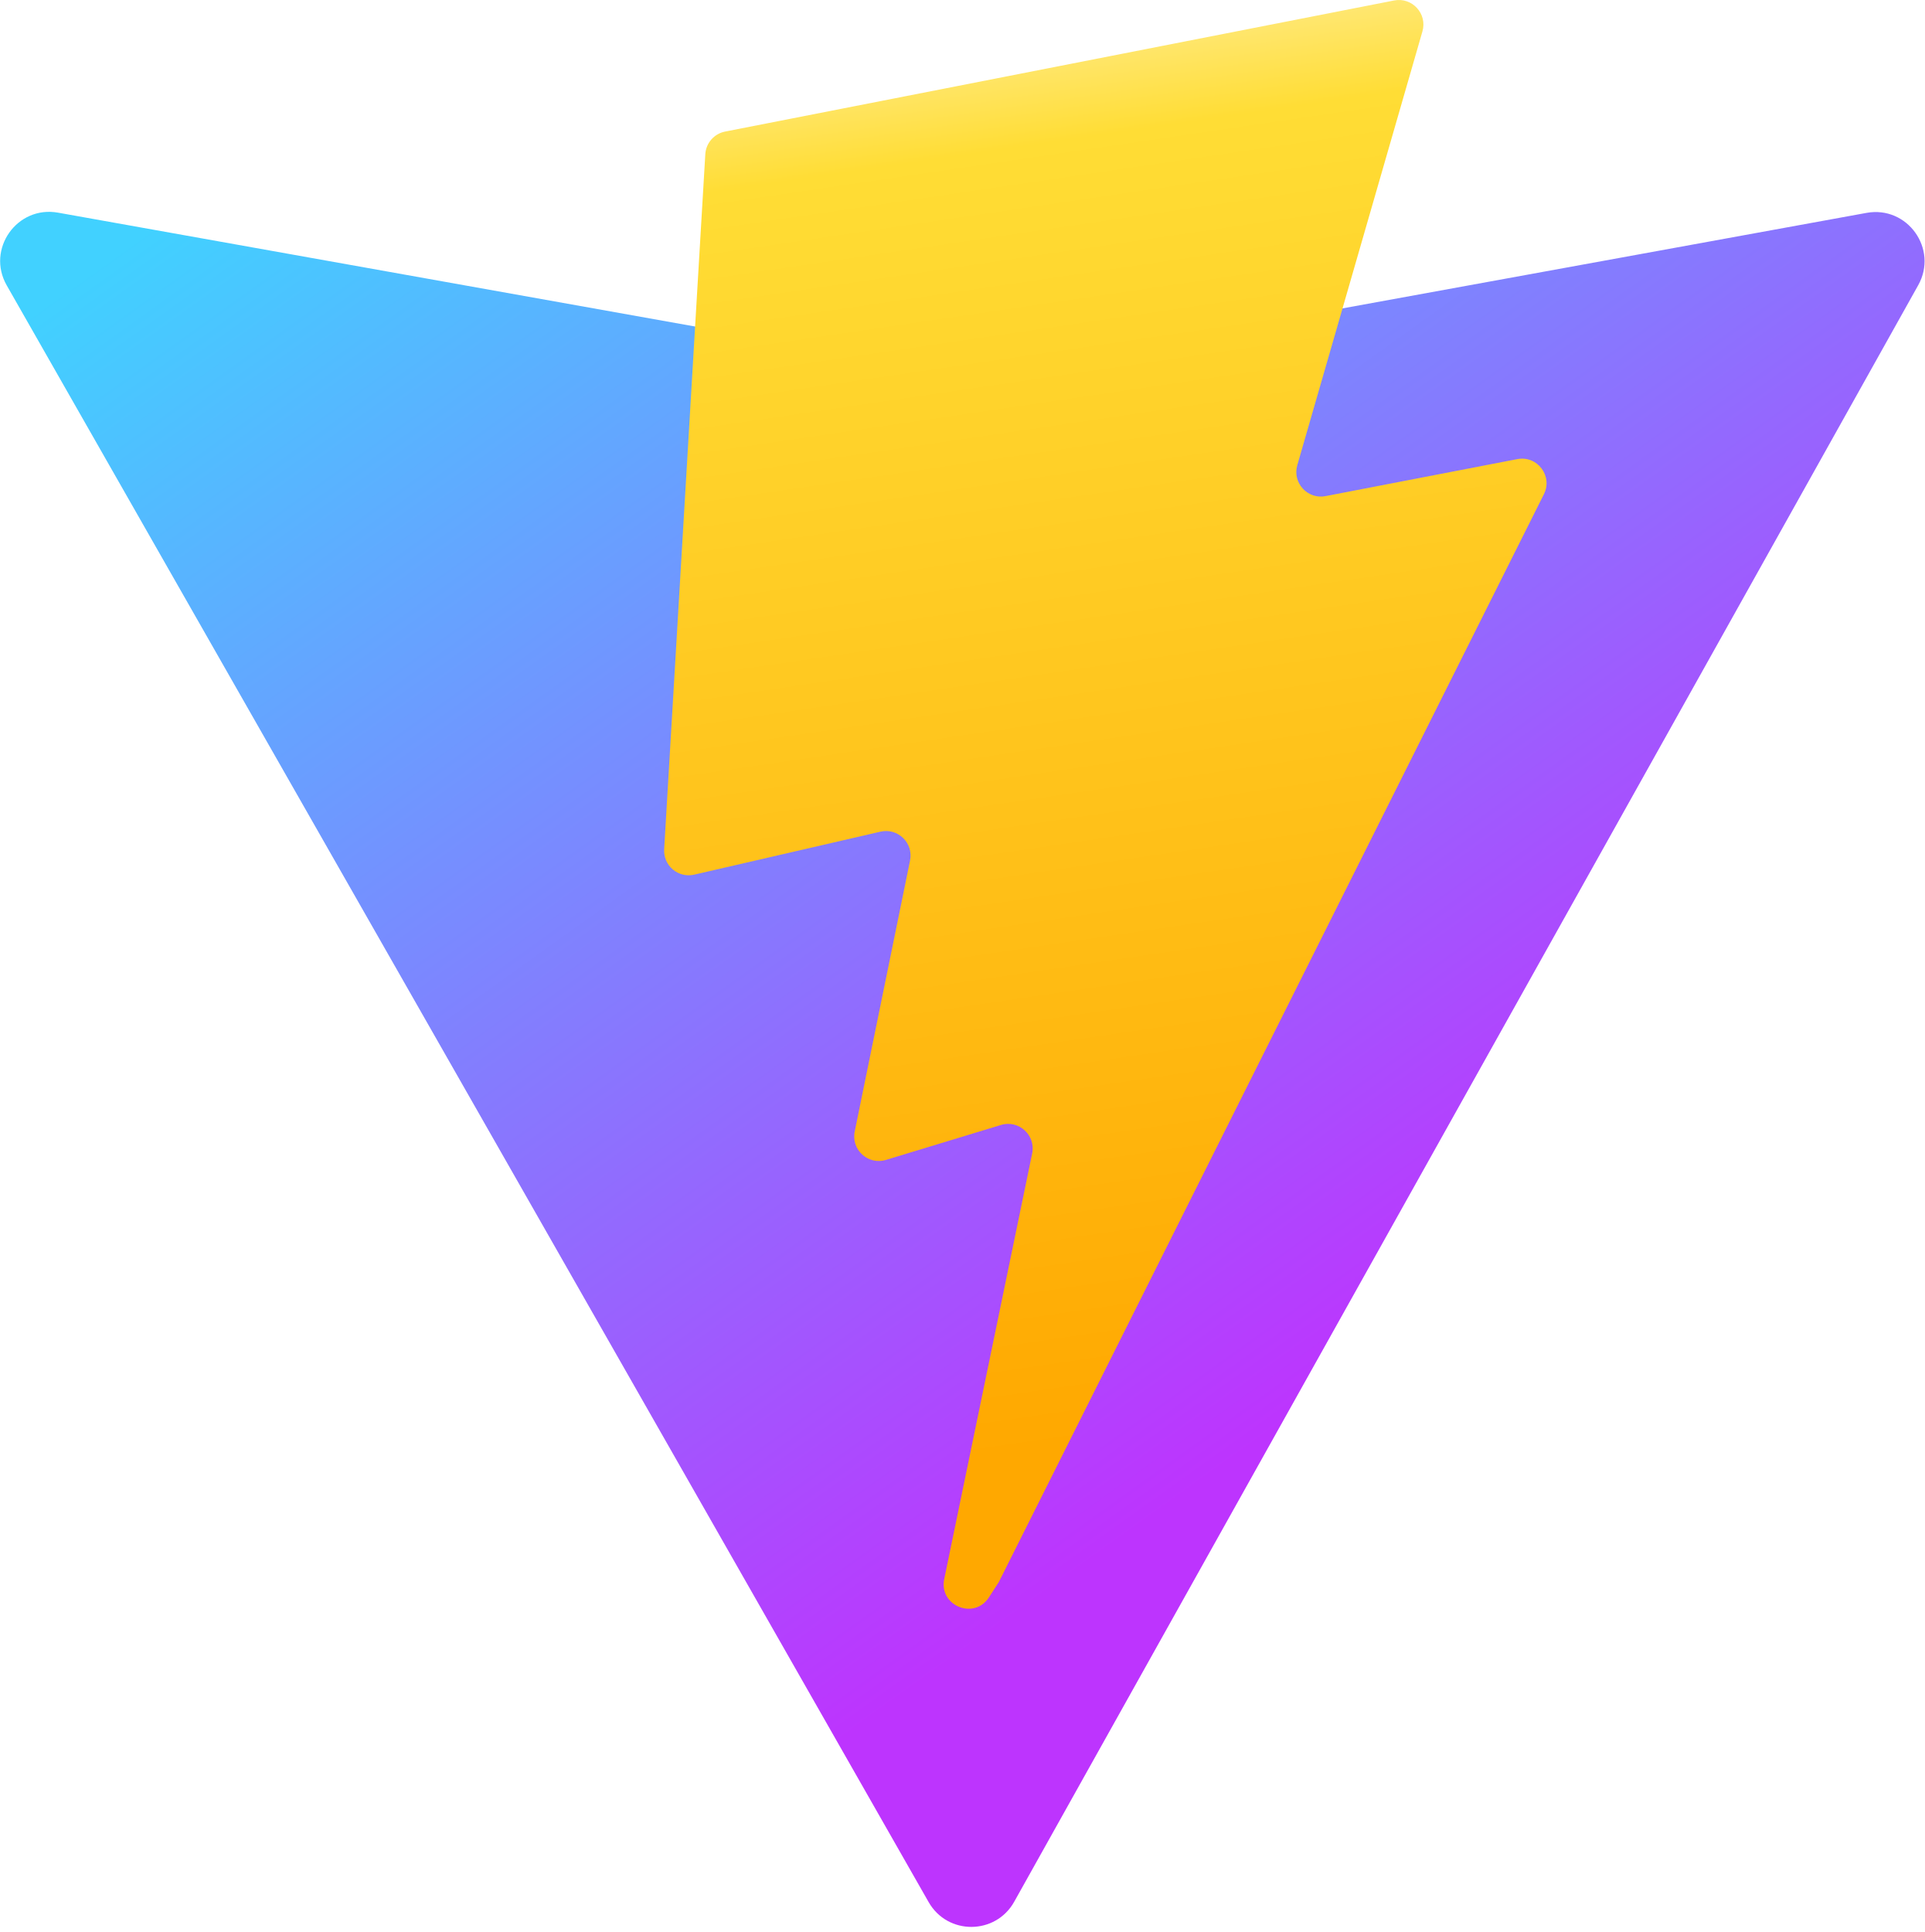
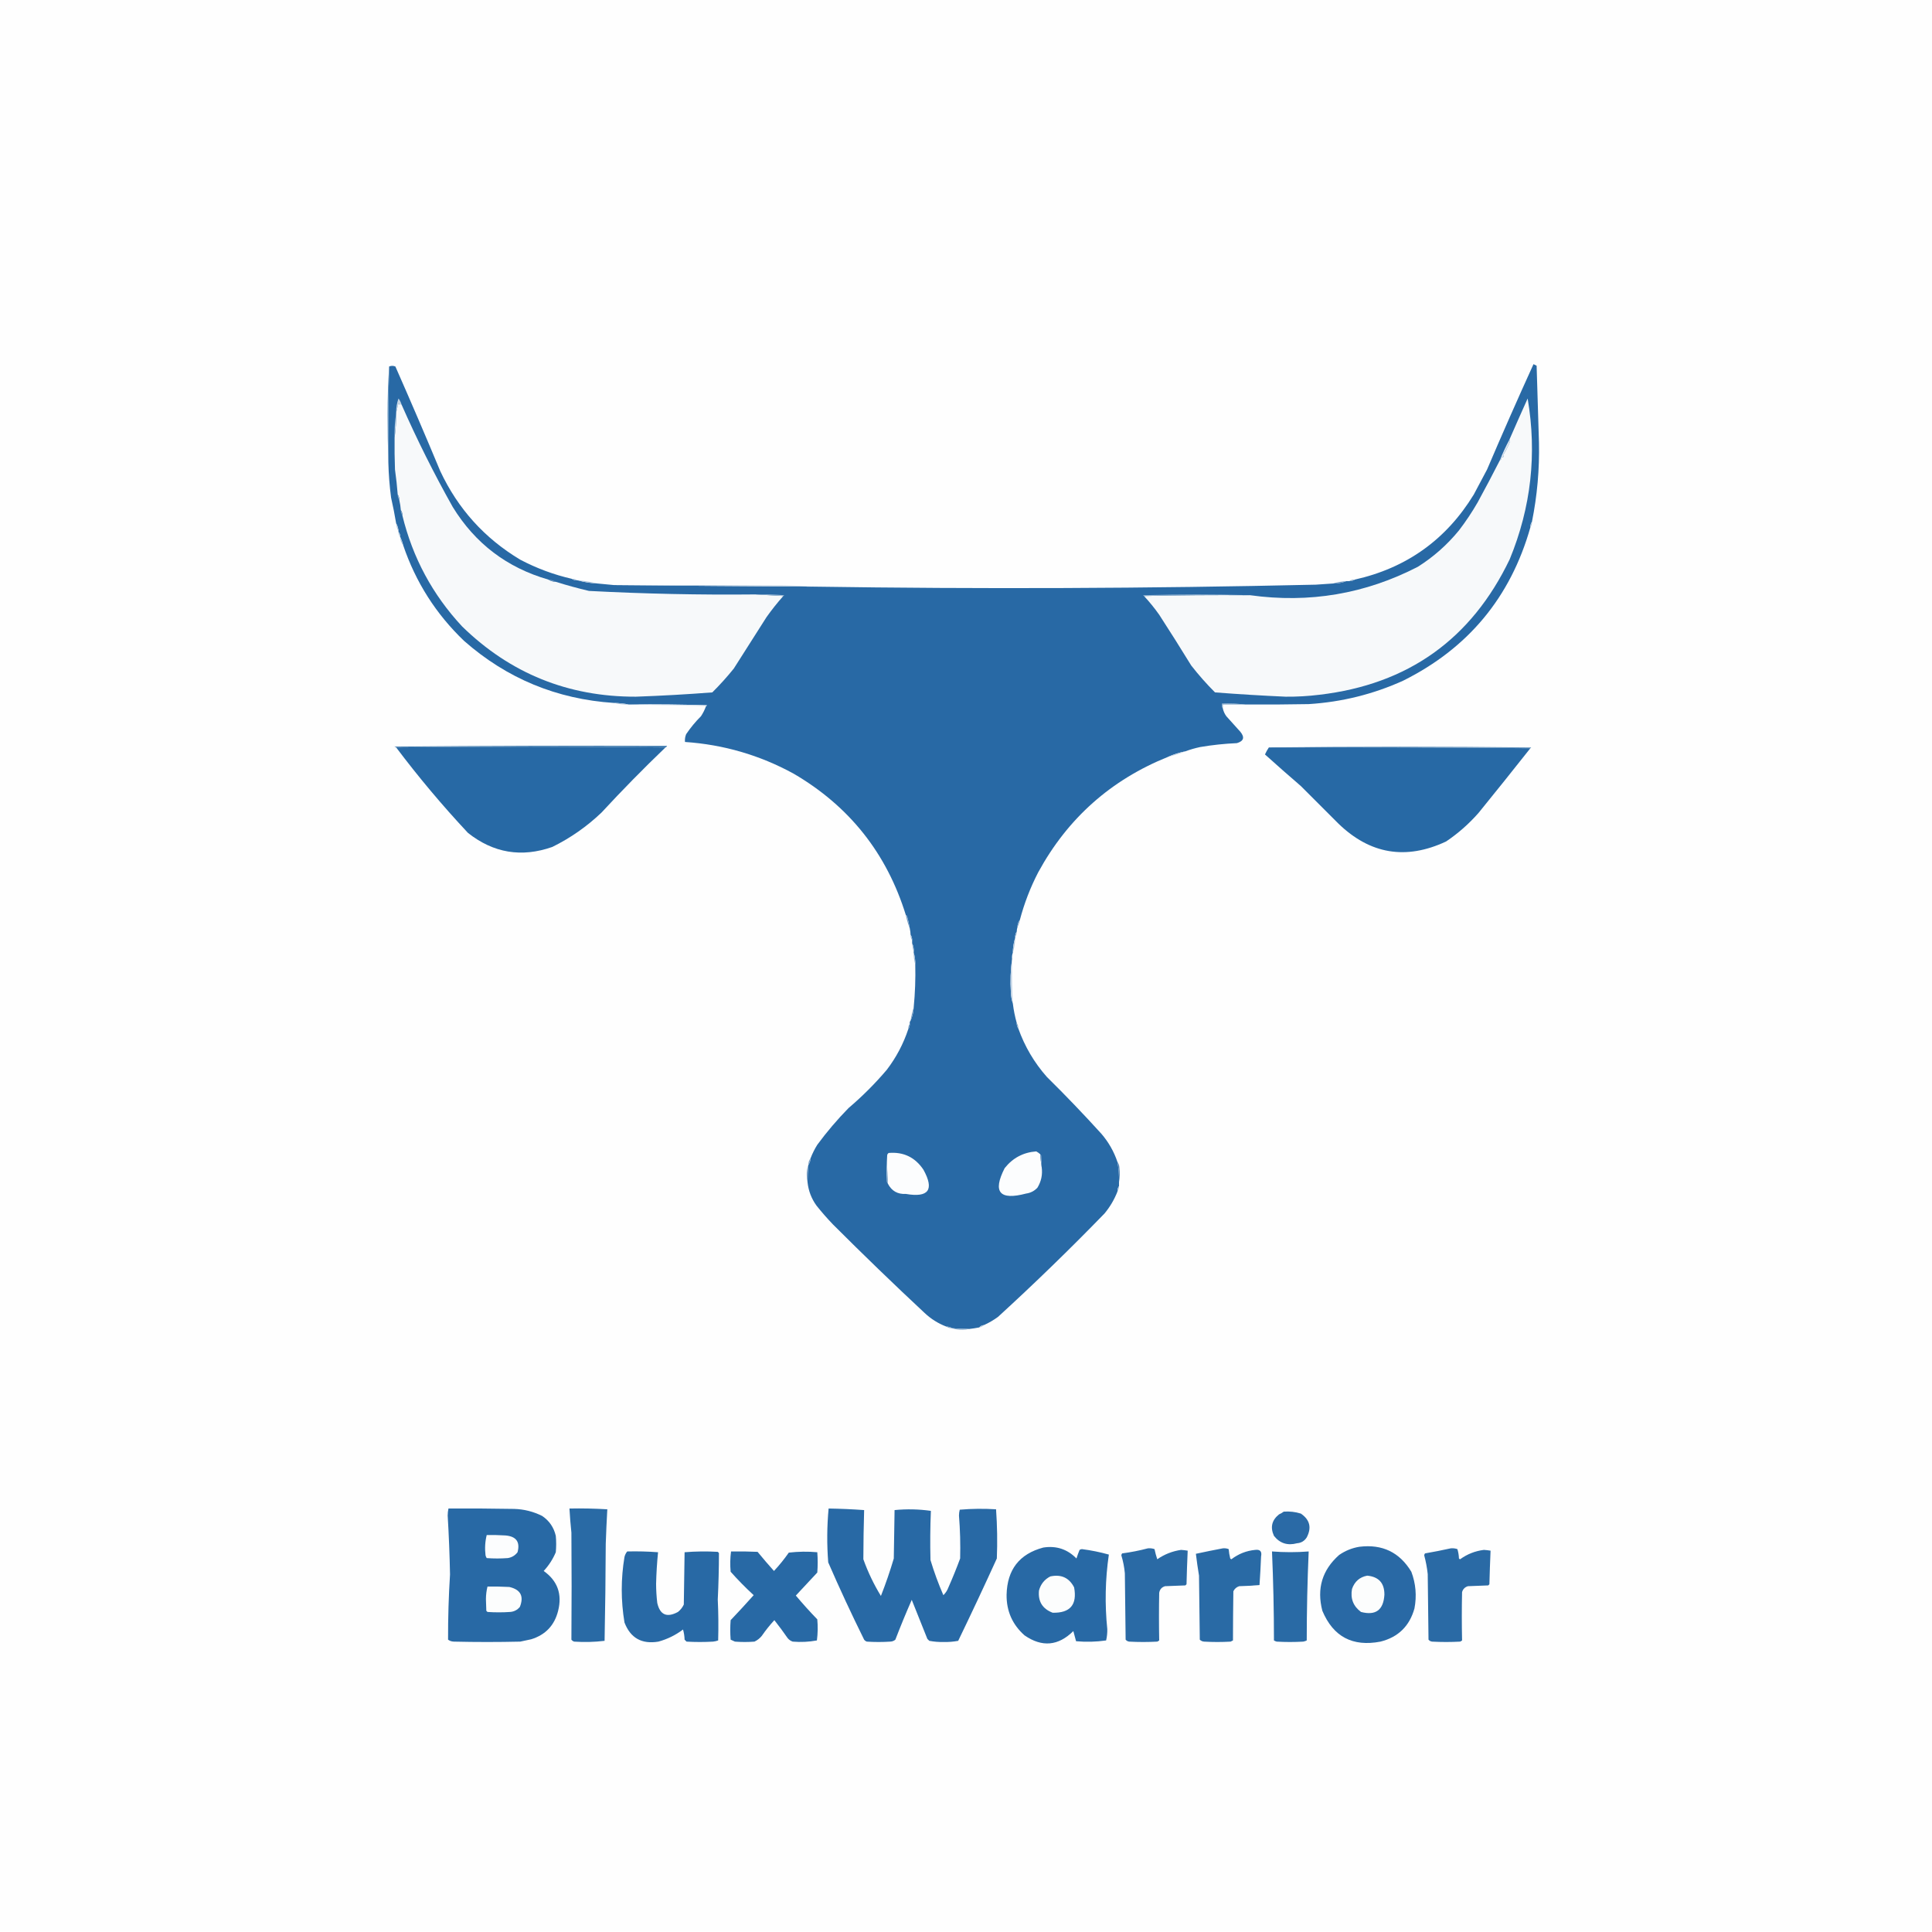
- <svg xmlns="http://www.w3.org/2000/svg" aria-hidden="true" role="img" class="iconify iconify--logos" width="31.88" height="32" preserveAspectRatio="xMidYMid meet" viewBox="0 0 256 257">
-   <defs>
-     <linearGradient id="IconifyId1813088fe1fbc01fb466" x1="-.828%" x2="57.636%" y1="7.652%" y2="78.411%">
-       <stop offset="0%" stop-color="#41D1FF" />
-       <stop offset="100%" stop-color="#BD34FE" />
-     </linearGradient>
-     <linearGradient id="IconifyId1813088fe1fbc01fb467" x1="43.376%" x2="50.316%" y1="2.242%" y2="89.03%">
-       <stop offset="0%" stop-color="#FFEA83" />
-       <stop offset="8.333%" stop-color="#FFDD35" />
-       <stop offset="100%" stop-color="#FFA800" />
-     </linearGradient>
-   </defs>
-   <path fill="url(#IconifyId1813088fe1fbc01fb466)" d="M255.153 37.938L134.897 252.976c-2.483 4.44-8.862 4.466-11.382.048L.875 37.958c-2.746-4.814 1.371-10.646 6.827-9.67l120.385 21.517a6.537 6.537 0 0 0 2.322-.004l117.867-21.483c5.438-.991 9.574 4.796 6.877 9.62Z" />
-   <path fill="url(#IconifyId1813088fe1fbc01fb467)" d="M185.432.063L96.44 17.501a3.268 3.268 0 0 0-2.634 3.014l-5.474 92.456a3.268 3.268 0 0 0 3.997 3.378l24.777-5.718c2.318-.535 4.413 1.507 3.936 3.838l-7.361 36.047c-.495 2.426 1.782 4.5 4.151 3.78l15.304-4.649c2.372-.72 4.652 1.36 4.15 3.788l-11.698 56.621c-.732 3.542 3.979 5.473 5.943 2.437l1.313-2.028l72.516-144.72c1.215-2.423-.88-5.186-3.54-4.672l-25.505 4.922c-2.396.462-4.435-1.77-3.759-4.114l16.646-57.705c.677-2.35-1.37-4.583-3.769-4.113Z" />
+ <svg xmlns="http://www.w3.org/2000/svg" version="1.1" width="2475px" height="2475px" style="shape-rendering:geometricPrecision; text-rendering:geometricPrecision; image-rendering:optimizeQuality; fill-rule:evenodd; clip-rule:evenodd">
+   <g>
+     <path style="opacity:1" fill="#fefefe" d="M -0.5,-0.5 C 824.5,-0.5 1649.5,-0.5 2474.5,-0.5C 2474.5,824.5 2474.5,1649.5 2474.5,2474.5C 1649.5,2474.5 824.5,2474.5 -0.5,2474.5C -0.5,1649.5 -0.5,824.5 -0.5,-0.5 Z" />
+   </g>
+   <g>
+     <path style="opacity:1" fill="#2869a5" d="M 1962.5,668.5 C 1961.08,670.515 1960.41,672.848 1960.5,675.5C 1935.17,765.002 1880.84,830.502 1797.5,872C 1759.23,889.341 1718.9,899.341 1676.5,902C 1649.5,902.5 1622.5,902.667 1595.5,902.5C 1585.68,901.506 1575.68,901.173 1565.5,901.5C 1565.21,903.735 1565.54,905.735 1566.5,907.5C 1567.28,911.124 1568.78,914.458 1571,917.5C 1577,924.167 1583,930.833 1589,937.5C 1594.78,944.591 1593.28,949.425 1584.5,952C 1568.73,952.686 1553.06,954.352 1537.5,957C 1530.91,958.392 1524.58,960.225 1518.5,962.5C 1510.83,964.057 1503.5,966.391 1496.5,969.5C 1423.27,998.898 1367.77,1048.23 1330,1117.5C 1319.91,1137 1312.08,1157.34 1306.5,1178.5C 1304.45,1181.01 1303.45,1184.01 1303.5,1187.5C 1302.85,1189.44 1302.52,1191.44 1302.5,1193.5C 1301.08,1195.51 1300.41,1197.85 1300.5,1200.5C 1300.5,1200.83 1300.5,1201.17 1300.5,1201.5C 1298.55,1207.56 1297.55,1213.89 1297.5,1220.5C 1296.53,1222.95 1296.19,1225.61 1296.5,1228.5C 1294.57,1242.63 1294.07,1256.96 1295,1271.5C 1295.22,1276.41 1296.06,1281.08 1297.5,1285.5C 1298.53,1293.97 1300.19,1302.3 1302.5,1310.5C 1302.41,1313.15 1303.08,1315.49 1304.5,1317.5C 1312.69,1340.52 1324.86,1361.19 1341,1379.5C 1365.01,1403.17 1388.34,1427.51 1411,1452.5C 1420.16,1463.16 1427,1475.16 1431.5,1488.5C 1433.07,1496.99 1433.74,1505.65 1433.5,1514.5C 1433.5,1516.17 1433.5,1517.83 1433.5,1519.5C 1432.08,1521.51 1431.41,1523.85 1431.5,1526.5C 1427.52,1536.66 1422.02,1546 1415,1554.5C 1370.72,1600.12 1325.22,1644.29 1278.5,1687C 1272.87,1691.13 1266.87,1694.63 1260.5,1697.5C 1258.03,1697.75 1256.03,1698.75 1254.5,1700.5C 1250.2,1701.35 1245.87,1702.01 1241.5,1702.5C 1234.15,1702.45 1226.82,1702.12 1219.5,1701.5C 1217.49,1700.08 1215.15,1699.41 1212.5,1699.5C 1202.04,1695.55 1192.7,1689.71 1184.5,1682C 1144.67,1644.84 1105.51,1607.01 1067,1568.5C 1059.63,1560.8 1052.63,1552.8 1046,1544.5C 1039.51,1535.53 1035.68,1525.53 1034.5,1514.5C 1034.55,1507.15 1034.88,1499.82 1035.5,1492.5C 1037.31,1489.86 1038.31,1486.86 1038.5,1483.5C 1040.77,1477.62 1043.61,1471.95 1047,1466.5C 1059.21,1449.95 1072.54,1434.29 1087,1419.5C 1104.67,1404.5 1121,1388.17 1136,1370.5C 1148.07,1354.69 1157.24,1337.35 1163.5,1318.5C 1164.92,1316.49 1165.59,1314.15 1165.5,1311.5C 1165.23,1309.9 1165.57,1308.57 1166.5,1307.5C 1168.93,1302.21 1170.27,1296.55 1170.5,1290.5C 1172.29,1272.23 1172.96,1253.89 1172.5,1235.5C 1172.7,1230.25 1172.03,1225.25 1170.5,1220.5C 1170.5,1220.17 1170.5,1219.83 1170.5,1219.5C 1170.88,1215.51 1170.22,1211.84 1168.5,1208.5C 1168.5,1207.17 1168.5,1205.83 1168.5,1204.5C 1168.59,1201.85 1167.92,1199.51 1166.5,1197.5C 1166.42,1194.79 1166.09,1192.13 1165.5,1189.5C 1164.65,1184.11 1163.49,1178.78 1162,1173.5C 1161.62,1172.94 1161.12,1172.61 1160.5,1172.5C 1136.05,1093.23 1088.05,1032.73 1016.5,991C 973.243,967.372 926.91,953.872 877.5,950.5C 877.184,947.022 877.684,943.688 879,940.5C 884.578,932.251 890.912,924.584 898,917.5C 900.707,913.419 902.874,909.086 904.5,904.5C 905.043,904.44 905.376,904.107 905.5,903.5C 873.174,902.5 840.84,902.167 808.5,902.5C 807.5,902.5 806.5,902.5 805.5,902.5C 799.37,901.253 793.037,900.586 786.5,900.5C 713.25,895.69 649.25,869.19 594.5,821C 558.539,786.595 532.539,745.761 516.5,698.5C 515.538,694.605 514.204,690.939 512.5,687.5C 512.741,685.102 512.074,683.102 510.5,681.5C 510.5,681.167 510.5,680.833 510.5,680.5C 510.277,676.838 509.277,673.505 507.5,670.5C 505.655,659.441 503.488,648.441 501,637.5C 499.039,622.556 497.872,607.556 497.5,592.5C 497.173,551.428 497.506,510.428 498.5,469.5C 501.177,468.386 503.844,468.386 506.5,469.5C 526.176,514.052 545.342,558.719 564,603.5C 586.646,651.809 620.813,689.642 666.5,717C 687.483,728.048 709.483,736.215 732.5,741.5C 734.515,742.924 736.848,743.59 739.5,743.5C 739.833,743.5 740.167,743.5 740.5,743.5C 748.555,745.786 756.888,747.119 765.5,747.5C 772.49,748.214 779.49,748.88 786.5,749.5C 871.334,750.329 956.334,750.996 1041.5,751.5C 1256.18,754.725 1470.85,753.892 1685.5,749C 1692.84,748.522 1700.17,748.022 1707.5,747.5C 1713.5,747.667 1719.17,746.667 1724.5,744.5C 1725.83,744.5 1727.17,744.5 1728.5,744.5C 1731.15,744.59 1733.49,743.924 1735.5,742.5C 1801.82,727.655 1852.66,691.322 1888,633.5C 1893.67,622.833 1899.33,612.167 1905,601.5C 1924.29,556.252 1944.12,511.252 1964.5,466.5C 1965.83,467.167 1967.17,467.833 1968.5,468.5C 1969.52,501.335 1970.52,534.169 1971.5,567C 1972.24,601.281 1969.24,635.114 1962.5,668.5 Z" />
+   </g>
+   <g>
+     <path style="opacity:1" fill="#5187b7" d="M 498.5,469.5 C 497.506,510.428 497.173,551.428 497.5,592.5C 496.833,572.169 496.5,551.669 496.5,531C 496.5,510.156 497.167,489.656 498.5,469.5 Z" />
+   </g>
+   <g>
+     <path style="opacity:1" fill="#c6d7e6" d="M 514.5,518.5 C 513.603,517.402 512.77,517.402 512,518.5C 511.692,517.692 511.192,517.025 510.5,516.5C 509.489,520.627 508.489,524.627 507.5,528.5C 507.422,522.304 508.422,516.304 510.5,510.5C 512.372,512.91 513.705,515.577 514.5,518.5 Z" />
+   </g>
+   <g>
+     <path style="opacity:1" fill="#f7f9fa" d="M 514.5,518.5 C 534.211,563.255 556.044,606.922 580,649.5C 608.787,696.316 649.62,727.316 702.5,742.5C 705.505,744.277 708.838,745.277 712.5,745.5C 726.262,749.804 740.262,753.637 754.5,757C 825.45,760.729 896.45,762.229 967.5,761.5C 979.5,762.167 991.5,762.833 1003.5,763.5C 995.872,772.066 988.705,781.066 982,790.5C 968,812.5 954,834.5 940,856.5C 931.418,867.139 922.252,877.305 912.5,887C 879.876,889.515 847.209,891.349 814.5,892.5C 727.835,892.684 653.668,862.684 592,802.5C 554.201,761.908 528.701,714.575 515.5,660.5C 515.59,657.848 514.924,655.515 513.5,653.5C 513.156,649.106 512.49,644.772 511.5,640.5C 511.59,637.848 510.924,635.515 509.5,633.5C 508.663,622.798 507.497,612.131 506,601.5C 505.5,587.837 505.333,574.171 505.5,560.5C 506.94,550.367 507.607,540.034 507.5,529.5C 507.5,529.167 507.5,528.833 507.5,528.5C 508.489,524.627 509.489,520.627 510.5,516.5C 511.192,517.025 511.692,517.692 512,518.5C 512.77,517.402 513.603,517.402 514.5,518.5 Z" />
+   </g>
+   <g>
+     <path style="opacity:1" fill="#f7f9fa" d="M 1465.5,763.5 C 1510.66,762.501 1556,762.168 1601.5,762.5C 1677.34,773.023 1749.01,760.857 1816.5,726C 1836.48,713.358 1853.98,697.858 1869,679.5C 1877.78,668.044 1885.78,656.044 1893,643.5C 1902.78,625.597 1912.28,607.597 1921.5,589.5C 1923.18,588.817 1923.84,587.483 1923.5,585.5C 1926.28,585.911 1926.94,585.078 1925.5,583C 1928.91,577.77 1931.74,572.27 1934,566.5C 1934.74,565.251 1934.57,564.251 1933.5,563.5C 1941.24,545.782 1949.07,528.115 1957,510.5C 1969.07,581.364 1961.41,650.031 1934,716.5C 1884.91,818.839 1803.75,876.672 1690.5,890C 1676.06,891.798 1661.56,892.631 1647,892.5C 1616.82,891.157 1586.65,889.324 1556.5,887C 1545.59,876.094 1535.42,864.594 1526,852.5C 1512.58,830.665 1498.92,808.998 1485,787.5C 1479.01,779.021 1472.51,771.021 1465.5,763.5 Z" />
+   </g>
+   <g>
+     <path style="opacity:1" fill="#b9cee1" d="M 507.5,529.5 C 507.607,540.034 506.94,550.367 505.5,560.5C 505.208,549.954 505.875,539.621 507.5,529.5 Z" />
+   </g>
+   <g>
+     <path style="opacity:1" fill="#dee7f0" d="M 1933.5,563.5 C 1934.57,564.251 1934.74,565.251 1934,566.5C 1931.74,572.27 1928.91,577.77 1925.5,583C 1926.94,585.078 1926.28,585.911 1923.5,585.5C 1923.84,587.483 1923.18,588.817 1921.5,589.5C 1924.98,580.536 1928.98,571.869 1933.5,563.5 Z" />
+   </g>
+   <g>
+     <path style="opacity:1" fill="#8aaccd" d="M 509.5,633.5 C 510.924,635.515 511.59,637.848 511.5,640.5C 510.076,638.485 509.41,636.152 509.5,633.5 Z" />
+   </g>
+   <g>
+     <path style="opacity:1" fill="#7aa1c6" d="M 513.5,653.5 C 514.924,655.515 515.59,657.848 515.5,660.5C 514.076,658.485 513.41,656.152 513.5,653.5 Z" />
+   </g>
+   <g>
+     <path style="opacity:1" fill="#a5c0d9" d="M 1962.5,668.5 C 1962.59,671.152 1961.92,673.485 1960.5,675.5C 1960.41,672.848 1961.08,670.515 1962.5,668.5 Z" />
+   </g>
+   <g>
+     <path style="opacity:1" fill="#b1c7de" d="M 507.5,670.5 C 509.277,673.505 510.277,676.838 510.5,680.5C 508.723,677.495 507.723,674.162 507.5,670.5 Z" />
+   </g>
+   <g>
+     <path style="opacity:1" fill="#b1c8de" d="M 510.5,681.5 C 512.074,683.102 512.741,685.102 512.5,687.5C 510.926,685.898 510.259,683.898 510.5,681.5 Z" />
+   </g>
+   <g>
+     <path style="opacity:1" fill="#acc5dc" d="M 512.5,687.5 C 514.204,690.939 515.538,694.605 516.5,698.5C 514.01,695.374 512.677,691.708 512.5,687.5 Z" />
+   </g>
+   <g>
+     <path style="opacity:1" fill="#739bc3" d="M 702.5,742.5 C 706.162,742.723 709.495,743.723 712.5,745.5C 708.838,745.277 705.505,744.277 702.5,742.5 Z" />
+   </g>
+   <g>
+     <path style="opacity:1" fill="#92b2d1" d="M 732.5,741.5 C 735.152,741.41 737.485,742.076 739.5,743.5C 736.848,743.59 734.515,742.924 732.5,741.5 Z" />
+   </g>
+   <g>
+     <path style="opacity:1" fill="#adc5dc" d="M 740.5,743.5 C 749.076,744.087 757.41,745.42 765.5,747.5C 756.888,747.119 748.555,745.786 740.5,743.5 Z" />
+   </g>
+   <g>
+     <path style="opacity:1" fill="#78a0c6" d="M 1735.5,742.5 C 1733.49,743.924 1731.15,744.59 1728.5,744.5C 1730.51,743.076 1732.85,742.41 1735.5,742.5 Z" />
+   </g>
+   <g>
+     <path style="opacity:1" fill="#739bc3" d="M 1724.5,744.5 C 1719.17,746.667 1713.5,747.667 1707.5,747.5C 1712.93,745.863 1718.59,744.863 1724.5,744.5 Z" />
+   </g>
+   <g>
+     <path style="opacity:1" fill="#b9cee1" d="M 786.5,749.5 C 859.167,749.333 931.834,749.5 1004.5,750C 1017.01,750.169 1029.34,750.669 1041.5,751.5C 956.334,750.996 871.334,750.329 786.5,749.5 Z" />
+   </g>
+   <g>
+     <path style="opacity:1" fill="#9dbbd5" d="M 967.5,761.5 C 979.851,761.168 992.185,761.501 1004.5,762.5C 1004.38,763.107 1004.04,763.44 1003.5,763.5C 991.5,762.833 979.5,762.167 967.5,761.5 Z" />
+   </g>
+   <g>
+     <path style="opacity:1" fill="#95b5d2" d="M 1601.5,762.5 C 1556,762.168 1510.66,762.501 1465.5,763.5C 1464.96,763.44 1464.62,763.107 1464.5,762.5C 1510.33,761.169 1556,761.169 1601.5,762.5 Z" />
+   </g>
+   <g>
+     <path style="opacity:1" fill="#aac3db" d="M 786.5,900.5 C 793.037,900.586 799.37,901.253 805.5,902.5C 798.928,902.761 792.594,902.094 786.5,900.5 Z" />
+   </g>
+   <g>
+     <path style="opacity:1" fill="#759fc5" d="M 1595.5,902.5 C 1585.83,902.5 1576.17,902.5 1566.5,902.5C 1566.5,904.167 1566.5,905.833 1566.5,907.5C 1565.54,905.735 1565.21,903.735 1565.5,901.5C 1575.68,901.173 1585.68,901.506 1595.5,902.5 Z" />
+   </g>
+   <g>
+     <path style="opacity:1" fill="#d6e2ee" d="M 808.5,902.5 C 840.84,902.167 873.174,902.5 905.5,903.5C 905.376,904.107 905.043,904.44 904.5,904.5C 872.5,903.833 840.5,903.167 808.5,902.5 Z" />
+   </g>
+   <g>
+     <path style="opacity:1" fill="#eff4f8" d="M 854.5,955.5 C 737.999,955.167 621.665,955.5 505.5,956.5C 504.957,956.44 504.624,956.107 504.5,955.5C 621.333,954.168 737.999,954.168 854.5,955.5 Z" />
+   </g>
+   <g>
+     <path style="opacity:1" fill="#407baf" d="M 505.5,956.5 C 621.665,955.5 737.999,955.167 854.5,955.5C 854.167,956.5 853.5,957.167 852.5,957.5C 737.5,956.167 622.5,956.167 507.5,957.5C 506.833,957.167 506.167,956.833 505.5,956.5 Z" />
+   </g>
+   <g>
+     <path style="opacity:1" fill="#2769a5" d="M 852.5,957.5 C 824.337,984.496 797.004,1012.33 770.5,1041C 751.772,1058.87 730.772,1073.54 707.5,1085C 668.139,1098.82 632.139,1092.82 599.5,1067C 566.804,1032.04 536.137,995.543 507.5,957.5C 622.5,956.167 737.5,956.167 852.5,957.5 Z" />
+   </g>
+   <g>
+     <path style="opacity:1" fill="#6896c0" d="M 1625.5,957.5 C 1737.33,956.168 1849.33,956.168 1961.5,957.5C 1961.38,958.107 1961.04,958.44 1960.5,958.5C 1849,957.501 1737.33,957.167 1625.5,957.5 Z" />
+   </g>
+   <g>
+     <path style="opacity:1" fill="#2769a5" d="M 1625.5,957.5 C 1737.33,957.167 1849,957.501 1960.5,958.5C 1938.58,986.268 1916.41,1013.93 1894,1041.5C 1881.65,1055.53 1867.82,1067.69 1852.5,1078C 1801.13,1102.04 1755.13,1094.38 1714.5,1055C 1698.5,1039 1682.5,1023 1666.5,1007C 1651.02,993.686 1635.69,980.186 1620.5,966.5C 1621.93,963.312 1623.59,960.312 1625.5,957.5 Z" />
+   </g>
+   <g>
+     <path style="opacity:1" fill="#c7d7e7" d="M 1518.5,962.5 C 1511.5,965.609 1504.17,967.943 1496.5,969.5C 1503.5,966.391 1510.83,964.057 1518.5,962.5 Z" />
+   </g>
+   <g>
+     <path style="opacity:1" fill="#719ac3" d="M 1160.5,1172.5 C 1161.12,1172.61 1161.62,1172.94 1162,1173.5C 1163.49,1178.78 1164.65,1184.11 1165.5,1189.5C 1163.39,1184.07 1161.72,1178.4 1160.5,1172.5 Z" />
+   </g>
+   <g>
+     <path style="opacity:1" fill="#83a7ca" d="M 1306.5,1178.5 C 1305.95,1181.75 1304.95,1184.75 1303.5,1187.5C 1303.45,1184.01 1304.45,1181.01 1306.5,1178.5 Z" />
+   </g>
+   <g>
+     <path style="opacity:1" fill="#99b7d4" d="M 1302.5,1193.5 C 1302.59,1196.15 1301.92,1198.49 1300.5,1200.5C 1300.41,1197.85 1301.08,1195.51 1302.5,1193.5 Z" />
+   </g>
+   <g>
+     <path style="opacity:1" fill="#97b6d3" d="M 1166.5,1197.5 C 1167.92,1199.51 1168.59,1201.85 1168.5,1204.5C 1167.08,1202.49 1166.41,1200.15 1166.5,1197.5 Z" />
+   </g>
+   <g>
+     <path style="opacity:1" fill="#b0c7dd" d="M 1300.5,1201.5 C 1300.38,1208.1 1299.38,1214.43 1297.5,1220.5C 1297.55,1213.89 1298.55,1207.56 1300.5,1201.5 Z" />
+   </g>
+   <g>
+     <path style="opacity:1" fill="#96b5d2" d="M 1168.5,1208.5 C 1170.22,1211.84 1170.88,1215.51 1170.5,1219.5C 1169.48,1216.03 1168.81,1212.36 1168.5,1208.5 Z" />
+   </g>
+   <g>
+     <path style="opacity:1" fill="#9ab8d5" d="M 1170.5,1220.5 C 1172.03,1225.25 1172.7,1230.25 1172.5,1235.5C 1171.11,1230.73 1170.44,1225.73 1170.5,1220.5 Z" />
+   </g>
+   <g>
+     <path style="opacity:1" fill="#c5d6e7" d="M 1296.5,1228.5 C 1296.26,1247.52 1296.59,1266.52 1297.5,1285.5C 1296.06,1281.08 1295.22,1276.41 1295,1271.5C 1294.07,1256.96 1294.57,1242.63 1296.5,1228.5 Z" />
+   </g>
+   <g>
+     <path style="opacity:1" fill="#749dc4" d="M 1170.5,1290.5 C 1170.27,1296.55 1168.93,1302.21 1166.5,1307.5C 1167.47,1301.63 1168.8,1295.96 1170.5,1290.5 Z" />
+   </g>
+   <g>
+     <path style="opacity:1" fill="#87aacc" d="M 1302.5,1310.5 C 1303.92,1312.51 1304.59,1314.85 1304.5,1317.5C 1303.08,1315.49 1302.41,1313.15 1302.5,1310.5 Z" />
+   </g>
+   <g>
+     <path style="opacity:1" fill="#729bc3" d="M 1165.5,1311.5 C 1165.59,1314.15 1164.92,1316.49 1163.5,1318.5C 1163.41,1315.85 1164.08,1313.51 1165.5,1311.5 Z" />
+   </g>
+   <g>
+     <path style="opacity:1" fill="#fcfdfe" d="M 1137.5,1516.5 C 1136.61,1504.53 1136.28,1492.53 1136.5,1480.5C 1136.51,1478.98 1137.18,1477.82 1138.5,1477C 1157.49,1475.41 1172.33,1482.58 1183,1498.5C 1197.14,1524.18 1189.64,1534.51 1160.5,1529.5C 1149.98,1530.08 1142.31,1525.74 1137.5,1516.5 Z" />
+   </g>
+   <g>
+     <path style="opacity:1" fill="#fcfdfe" d="M 1332.5,1478.5 C 1332.97,1484.33 1333.64,1490 1334.5,1495.5C 1335.72,1504.84 1333.88,1513.51 1329,1521.5C 1325.08,1525.71 1320.25,1528.21 1314.5,1529C 1280.5,1538.03 1271.33,1527.2 1287,1496.5C 1297.36,1483.4 1310.86,1476.24 1327.5,1475C 1329.35,1476.03 1331.01,1477.2 1332.5,1478.5 Z" />
+   </g>
+   <g>
+     <path style="opacity:1" fill="#83a8cb" d="M 1332.5,1478.5 C 1333.22,1478.92 1333.72,1479.58 1334,1480.5C 1334.5,1485.49 1334.67,1490.49 1334.5,1495.5C 1333.64,1490 1332.97,1484.33 1332.5,1478.5 Z" />
+   </g>
+   <g>
+     <path style="opacity:1" fill="#779ec5" d="M 1038.5,1483.5 C 1038.31,1486.86 1037.31,1489.86 1035.5,1492.5C 1035.53,1489.08 1036.53,1486.08 1038.5,1483.5 Z" />
+   </g>
+   <g>
+     <path style="opacity:1" fill="#a4bfd8" d="M 1136.5,1480.5 C 1136.28,1492.53 1136.61,1504.53 1137.5,1516.5C 1136.73,1515.74 1136.23,1514.74 1136,1513.5C 1135.17,1502.33 1135.34,1491.33 1136.5,1480.5 Z" />
+   </g>
+   <g>
+     <path style="opacity:1" fill="#759ec5" d="M 1035.5,1492.5 C 1034.88,1499.82 1034.55,1507.15 1034.5,1514.5C 1033.84,1511.69 1033.5,1508.69 1033.5,1505.5C 1033.32,1500.89 1033.98,1496.56 1035.5,1492.5 Z" />
+   </g>
+   <g>
+     <path style="opacity:1" fill="#5989b8" d="M 1431.5,1488.5 C 1433.01,1490.48 1433.84,1492.81 1434,1495.5C 1434.82,1502.01 1434.65,1508.35 1433.5,1514.5C 1433.74,1505.65 1433.07,1496.99 1431.5,1488.5 Z" />
+   </g>
+   <g>
+     <path style="opacity:1" fill="#a6c0d9" d="M 1433.5,1519.5 C 1433.59,1522.15 1432.92,1524.49 1431.5,1526.5C 1431.41,1523.85 1432.08,1521.51 1433.5,1519.5 Z" />
+   </g>
+   <g>
+     <path style="opacity:1" fill="#b3cadf" d="M 1260.5,1697.5 C 1258.97,1699.25 1256.97,1700.25 1254.5,1700.5C 1256.03,1698.75 1258.03,1697.75 1260.5,1697.5 Z" />
+   </g>
+   <g>
+     <path style="opacity:1" fill="#81a6c9" d="M 1212.5,1699.5 C 1215.15,1699.41 1217.49,1700.08 1219.5,1701.5C 1216.85,1701.59 1214.51,1700.92 1212.5,1699.5 Z" />
+   </g>
+   <g>
+     <path style="opacity:1" fill="#85a9cb" d="M 1219.5,1701.5 C 1226.82,1702.12 1234.15,1702.45 1241.5,1702.5C 1238.85,1703.16 1236.02,1703.5 1233,1703.5C 1228.24,1703.63 1223.74,1702.97 1219.5,1701.5 Z" />
+   </g>
+   <g>
+     <path style="opacity:1" fill="#2869a5" d="M 574.5,1932.5 C 602.502,1932.33 630.502,1932.5 658.5,1933C 671.19,1933.34 683.19,1936.34 694.5,1942C 703.681,1948.19 709.514,1956.69 712,1967.5C 712.667,1974.5 712.667,1981.5 712,1988.5C 708.243,1997.42 703.077,2005.42 696.5,2012.5C 714.205,2025.1 720.372,2042.1 715,2063.5C 710.374,2082.13 698.874,2094.29 680.5,2100C 675.807,2100.91 671.14,2101.91 666.5,2103C 638.167,2103.67 609.833,2103.67 581.5,2103C 578.666,2102.95 576.166,2102.12 574,2100.5C 573.908,2072.63 574.741,2044.8 576.5,2017C 576.016,1991.81 575.016,1966.65 573.5,1941.5C 573.544,1938.42 573.878,1935.42 574.5,1932.5 Z" />
+   </g>
+   <g>
+     <path style="opacity:1" fill="#296aa5" d="M 729.5,1932.5 C 745.744,1932.18 761.911,1932.51 778,1933.5C 777.175,1948.13 776.508,1962.8 776,1977.5C 775.83,2019.07 775.33,2060.57 774.5,2102C 761.548,2103.57 748.548,2103.9 735.5,2103C 734.069,2102.53 732.903,2101.7 732,2100.5C 732.362,2054.84 732.362,2009.17 732,1963.5C 730.918,1953.18 730.085,1942.85 729.5,1932.5 Z" />
+   </g>
+   <g>
+     <path style="opacity:1" fill="#2869a5" d="M 1061.5,1932.5 C 1076.74,1932.74 1091.91,1933.4 1107,1934.5C 1106.39,1955.49 1106.06,1976.49 1106,1997.5C 1111.91,2013.99 1119.41,2029.66 1128.5,2044.5C 1134.69,2028.75 1140.19,2012.75 1145,1996.5C 1145.33,1975.83 1145.67,1955.17 1146,1934.5C 1161.51,1932.97 1177.01,1933.3 1192.5,1935.5C 1191.64,1956.49 1191.48,1977.49 1192,1998.5C 1196.61,2013.84 1202.11,2028.84 1208.5,2043.5C 1211.4,2040.72 1213.57,2037.38 1215,2033.5C 1220.39,2021.33 1225.39,2008.99 1230,1996.5C 1230.47,1978.15 1229.97,1959.81 1228.5,1941.5C 1228.53,1938.91 1228.86,1936.41 1229.5,1934C 1245.06,1932.66 1260.56,1932.5 1276,1933.5C 1277.51,1954.48 1277.84,1975.48 1277,1996.5C 1260.9,2031.86 1244.4,2067.03 1227.5,2102C 1221.44,2103.13 1215.27,2103.63 1209,2103.5C 1202.73,2103.63 1196.56,2103.13 1190.5,2102C 1189.67,2101.17 1188.83,2100.33 1188,2099.5C 1181.33,2082.83 1174.67,2066.17 1168,2049.5C 1160.62,2066.3 1153.62,2083.3 1147,2100.5C 1145.17,2102.07 1143.01,2102.91 1140.5,2103C 1130.5,2103.67 1120.5,2103.67 1110.5,2103C 1109.07,2102.53 1107.9,2101.7 1107,2100.5C 1090.85,2067.86 1075.51,2034.86 1061,2001.5C 1059.19,1978.47 1059.36,1955.47 1061.5,1932.5 Z" />
+   </g>
+   <g>
+     <path style="opacity:1" fill="#2a6aa6" d="M 1644.5,1936.5 C 1652.02,1935.93 1659.36,1936.76 1666.5,1939C 1678.01,1946.89 1680.51,1957.06 1674,1969.5C 1671.08,1974.1 1666.91,1976.6 1661.5,1977C 1649.37,1980.25 1639.53,1977.09 1632,1967.5C 1627.05,1956.6 1629.21,1947.43 1638.5,1940C 1640.73,1939.06 1642.73,1937.89 1644.5,1936.5 Z" />
+   </g>
+   <g>
+     <path style="opacity:1" fill="#fcfdfe" d="M 623.5,1966.5 C 631.507,1966.33 639.507,1966.5 647.5,1967C 661.368,1968.17 666.535,1975.34 663,1988.5C 659.835,1992.67 655.668,1995.17 650.5,1996C 641.5,1996.67 632.5,1996.67 623.5,1996C 622.809,1994.93 622.309,1993.77 622,1992.5C 620.911,1983.57 621.411,1974.9 623.5,1966.5 Z" />
+   </g>
+   <g>
+     <path style="opacity:1" fill="#2969a5" d="M 1741.5,1981.5 C 1770.8,1977.9 1792.96,1988.57 1808,2013.5C 1813.73,2028.73 1815.07,2044.4 1812,2060.5C 1805.7,2083.14 1791.2,2097.3 1768.5,2103C 1732.76,2109.88 1707.92,2096.72 1694,2063.5C 1686.63,2035.06 1693.8,2011.23 1715.5,1992C 1723.49,1986.5 1732.15,1983 1741.5,1981.5 Z" />
+   </g>
+   <g>
+     <path style="opacity:1" fill="#2869a5" d="M 1336.5,1982.5 C 1353.2,1979.9 1367.37,1984.57 1379,1996.5C 1380.18,1992.78 1381.51,1989.12 1383,1985.5C 1383.89,1984.92 1384.89,1984.59 1386,1984.5C 1397.69,1986 1409.19,1988.34 1420.5,1991.5C 1415.87,2023.23 1415.21,2055.06 1418.5,2087C 1418.61,2091.94 1418.11,2096.78 1417,2101.5C 1404.25,2103.33 1391.42,2103.66 1378.5,2102.5C 1377.38,2098.09 1376.21,2093.75 1375,2089.5C 1355.7,2108.62 1334.87,2110.46 1312.5,2095C 1296.95,2081.22 1289.28,2063.89 1289.5,2043C 1290.22,2010.82 1305.89,1990.66 1336.5,1982.5 Z" />
+   </g>
+   <g>
+     <path style="opacity:1" fill="#2a6aa5" d="M 1470.5,1983.5 C 1473.45,1983.22 1476.28,1983.56 1479,1984.5C 1479.92,1988.91 1481.09,1993.25 1482.5,1997.5C 1491.76,1991.11 1501.93,1987.11 1513,1985.5C 1515.87,1985.68 1518.7,1986.02 1521.5,1986.5C 1520.84,2000.82 1520.34,2015.16 1520,2029.5C 1519.5,2030 1519,2030.5 1518.5,2031C 1509.83,2031.33 1501.17,2031.67 1492.5,2032C 1488.23,2033.27 1485.73,2036.1 1485,2040.5C 1484.61,2060.84 1484.61,2081.17 1485,2101.5C 1484.25,2102.13 1483.42,2102.63 1482.5,2103C 1470.5,2103.67 1458.5,2103.67 1446.5,2103C 1444.67,2102.73 1443.17,2101.89 1442,2100.5C 1441.67,2072.17 1441.33,2043.83 1441,2015.5C 1440.29,2007.67 1438.79,2000.01 1436.5,1992.5C 1436.61,1991.56 1436.94,1990.72 1437.5,1990C 1448.77,1988.51 1459.77,1986.35 1470.5,1983.5 Z" />
+   </g>
+   <g>
+     <path style="opacity:1" fill="#296aa5" d="M 1566.5,1983.5 C 1569.12,1983.23 1571.62,1983.56 1574,1984.5C 1574.34,1988.56 1575.01,1992.56 1576,1996.5C 1576.41,1996.96 1576.91,1997.29 1577.5,1997.5C 1586.51,1990.58 1596.68,1986.58 1608,1985.5C 1614.32,1984.69 1616.82,1987.52 1615.5,1994C 1615.01,2006.18 1614.34,2018.34 1613.5,2030.5C 1604.88,2031.31 1596.21,2031.81 1587.5,2032C 1584.09,2033.08 1581.59,2035.24 1580,2038.5C 1579.71,2059.53 1579.54,2080.53 1579.5,2101.5C 1578.5,2102 1577.5,2102.5 1576.5,2103C 1565.17,2103.67 1553.83,2103.67 1542.5,2103C 1540.32,2102.84 1538.49,2102 1537,2100.5C 1536.67,2073.17 1536.33,2045.83 1536,2018.5C 1534.44,2009.14 1533.11,1999.81 1532,1990.5C 1543.53,1988 1555.03,1985.66 1566.5,1983.5 Z" />
+   </g>
+   <g>
+     <path style="opacity:1" fill="#2a6aa5" d="M 1858.5,1983.5 C 1861.45,1983.22 1864.28,1983.56 1867,1984.5C 1868.19,1988.38 1868.86,1992.38 1869,1996.5C 1869.41,1996.96 1869.91,1997.29 1870.5,1997.5C 1879.63,1990.87 1889.8,1986.87 1901,1985.5C 1903.87,1985.68 1906.7,1986.02 1909.5,1986.5C 1908.87,2000.82 1908.37,2015.16 1908,2029.5C 1907.5,2030 1907,2030.5 1906.5,2031C 1897.83,2031.33 1889.17,2031.67 1880.5,2032C 1876.67,2033.17 1874.17,2035.67 1873,2039.5C 1872.55,2060.18 1872.55,2080.84 1873,2101.5C 1872.25,2102.13 1871.42,2102.63 1870.5,2103C 1858.5,2103.67 1846.5,2103.67 1834.5,2103C 1832.67,2102.73 1831.17,2101.89 1830,2100.5C 1829.67,2072.5 1829.33,2044.5 1829,2016.5C 1828.12,2008.38 1826.62,2000.38 1824.5,1992.5C 1824.61,1991.56 1824.94,1990.72 1825.5,1990C 1836.68,1988.07 1847.68,1985.9 1858.5,1983.5 Z" />
+   </g>
+   <g>
+     <path style="opacity:1" fill="#2869a5" d="M 803.5,1987.5 C 816.746,1987.18 829.913,1987.51 843,1988.5C 841.66,2001.93 840.827,2015.43 840.5,2029C 840.528,2037.2 841.028,2045.36 842,2053.5C 845.5,2068.82 854.333,2072.66 868.5,2065C 871.762,2062.41 874.262,2059.24 876,2055.5C 876.333,2033.17 876.667,2010.83 877,1988.5C 891.092,1987.34 905.258,1987.18 919.5,1988C 920,1988.5 920.5,1989 921,1989.5C 920.983,2009.34 920.483,2029.17 919.5,2049C 920.333,2066.5 920.5,2084 920,2101.5C 917.931,2102.26 915.764,2102.76 913.5,2103C 902.167,2103.67 890.833,2103.67 879.5,2103C 878.667,2102.17 877.833,2101.33 877,2100.5C 876.87,2096.05 876.204,2091.72 875,2087.5C 865.521,2094.66 855.021,2099.82 843.5,2103C 822.125,2106.57 807.625,2098.41 800,2078.5C 795.333,2050.5 795.333,2022.5 800,1994.5C 800.653,1991.86 801.82,1989.53 803.5,1987.5 Z" />
+   </g>
+   <g>
+     <path style="opacity:1" fill="#2869a5" d="M 936.5,1987.5 C 947.838,1987.33 959.172,1987.5 970.5,1988C 977.313,1996.31 984.313,2004.48 991.5,2012.5C 998.372,2005.13 1004.71,1997.29 1010.5,1989C 1022.72,1987.57 1034.89,1987.4 1047,1988.5C 1047.67,1997.17 1047.67,2005.83 1047,2014.5C 1037.82,2024.35 1028.65,2034.18 1019.5,2044C 1028.28,2054.45 1037.45,2064.62 1047,2074.5C 1047.83,2083.52 1047.67,2092.52 1046.5,2101.5C 1036.26,2103.39 1025.92,2103.89 1015.5,2103C 1012.9,2102.12 1010.73,2100.62 1009,2098.5C 1003.58,2090.66 997.911,2082.99 992,2075.5C 986.186,2081.8 980.853,2088.47 976,2095.5C 973.408,2098.76 970.241,2101.26 966.5,2103C 958.167,2103.67 949.833,2103.67 941.5,2103C 939.649,2102.16 937.816,2101.33 936,2100.5C 935.333,2092.17 935.333,2083.83 936,2075.5C 946.017,2064.98 955.851,2054.32 965.5,2043.5C 955.151,2033.98 945.318,2023.98 936,2013.5C 935.198,2004.76 935.364,1996.09 936.5,1987.5 Z" />
+   </g>
+   <g>
+     <path style="opacity:1" fill="#296aa5" d="M 1629.5,1987.5 C 1645.16,1988.72 1660.83,1988.72 1676.5,1987.5C 1674.84,2025.47 1674.01,2063.47 1674,2101.5C 1672.6,2102.23 1671.1,2102.73 1669.5,2103C 1658.17,2103.67 1646.83,2103.67 1635.5,2103C 1634.23,2102.69 1633.07,2102.19 1632,2101.5C 1632,2063.47 1631.16,2025.47 1629.5,1987.5 Z" />
+   </g>
+   <g>
+     <path style="opacity:1" fill="#fcfdfd" d="M 1345.5,2019.5 C 1359.46,2016.49 1369.63,2021.16 1376,2033.5C 1380.15,2055.68 1370.98,2066.51 1348.5,2066C 1335.4,2060.98 1329.57,2051.48 1331,2037.5C 1333.25,2029.3 1338.08,2023.3 1345.5,2019.5 Z" />
+   </g>
+   <g>
+     <path style="opacity:1" fill="#fcfdfd" d="M 1751.5,2018.5 C 1766.3,2019.91 1773.63,2028.08 1773.5,2043C 1772.28,2062.59 1762.28,2069.93 1743.5,2065C 1733.6,2057.66 1729.77,2047.82 1732,2035.5C 1735.34,2025.98 1741.84,2020.31 1751.5,2018.5 Z" />
+   </g>
+   <g>
+     <path style="opacity:1" fill="#fcfdfd" d="M 624.5,2032.5 C 633.839,2032.33 643.173,2032.5 652.5,2033C 666.91,2036.32 671.41,2044.82 666,2058.5C 662.72,2062.46 658.554,2064.63 653.5,2065C 643.833,2065.67 634.167,2065.67 624.5,2065C 624,2064.5 623.5,2064 623,2063.5C 622.833,2058.5 622.667,2053.5 622.5,2048.5C 622.551,2042.92 623.218,2037.59 624.5,2032.5 Z" />
+   </g>
</svg>
